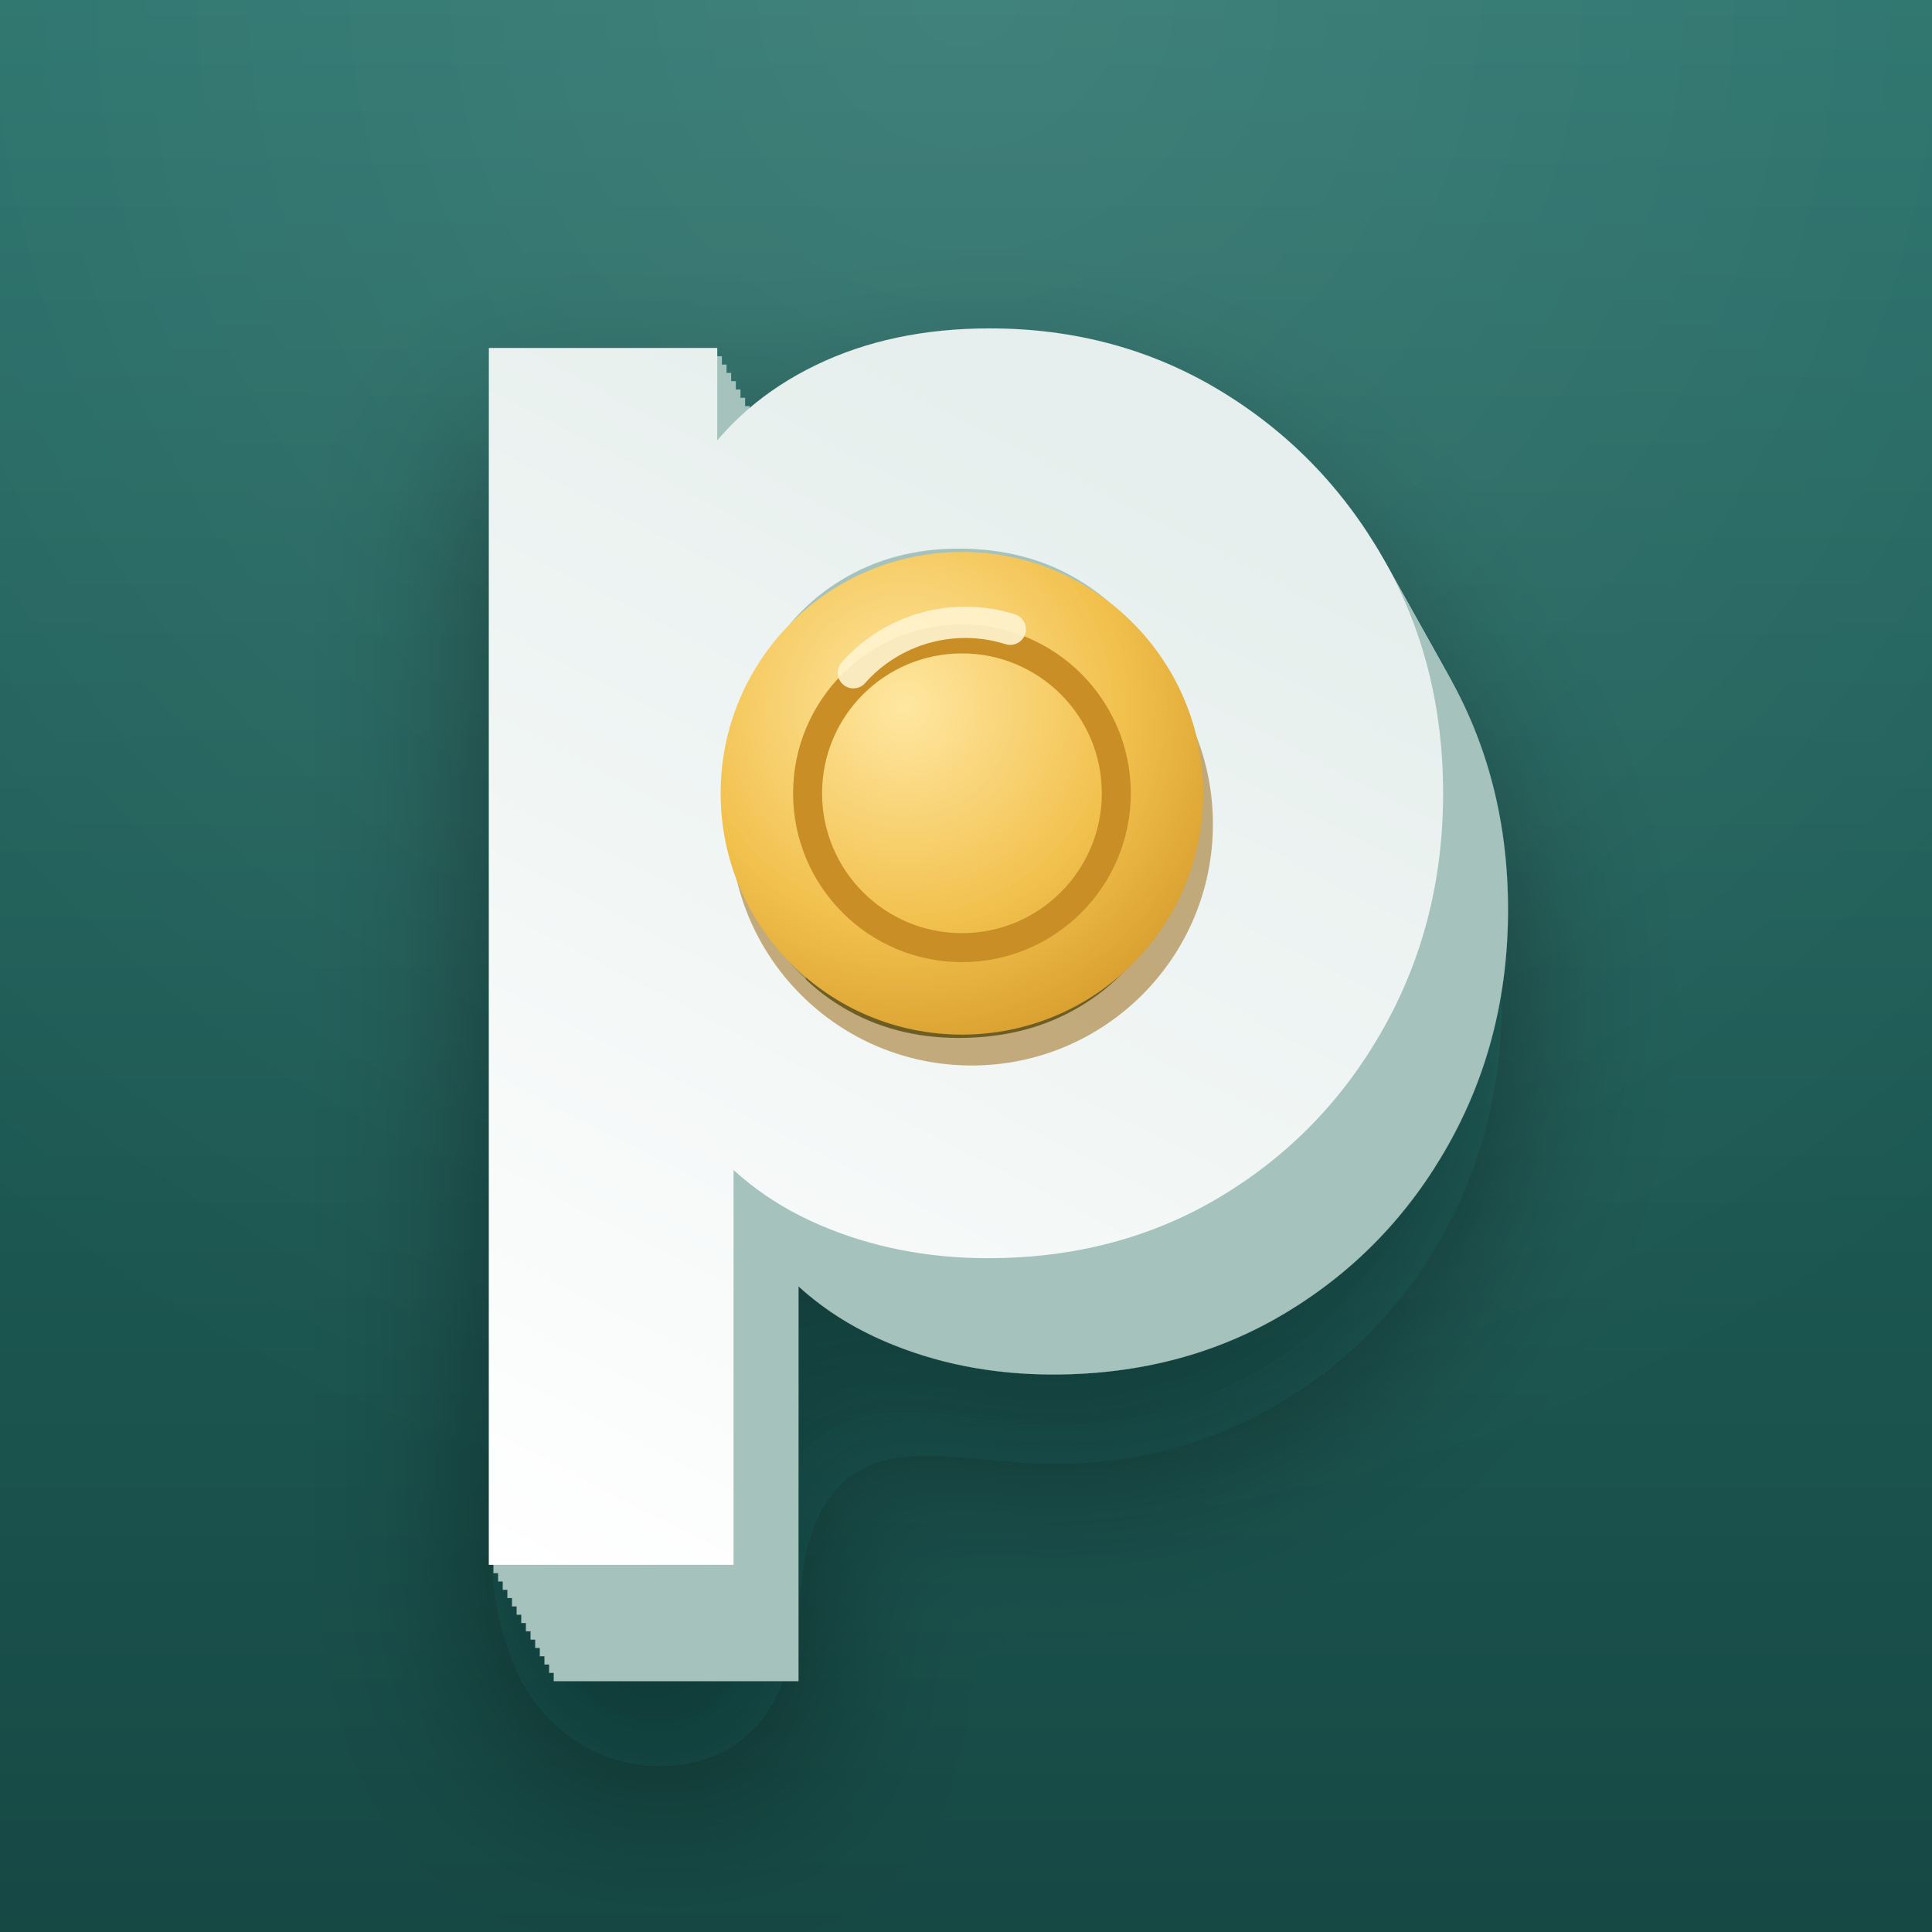
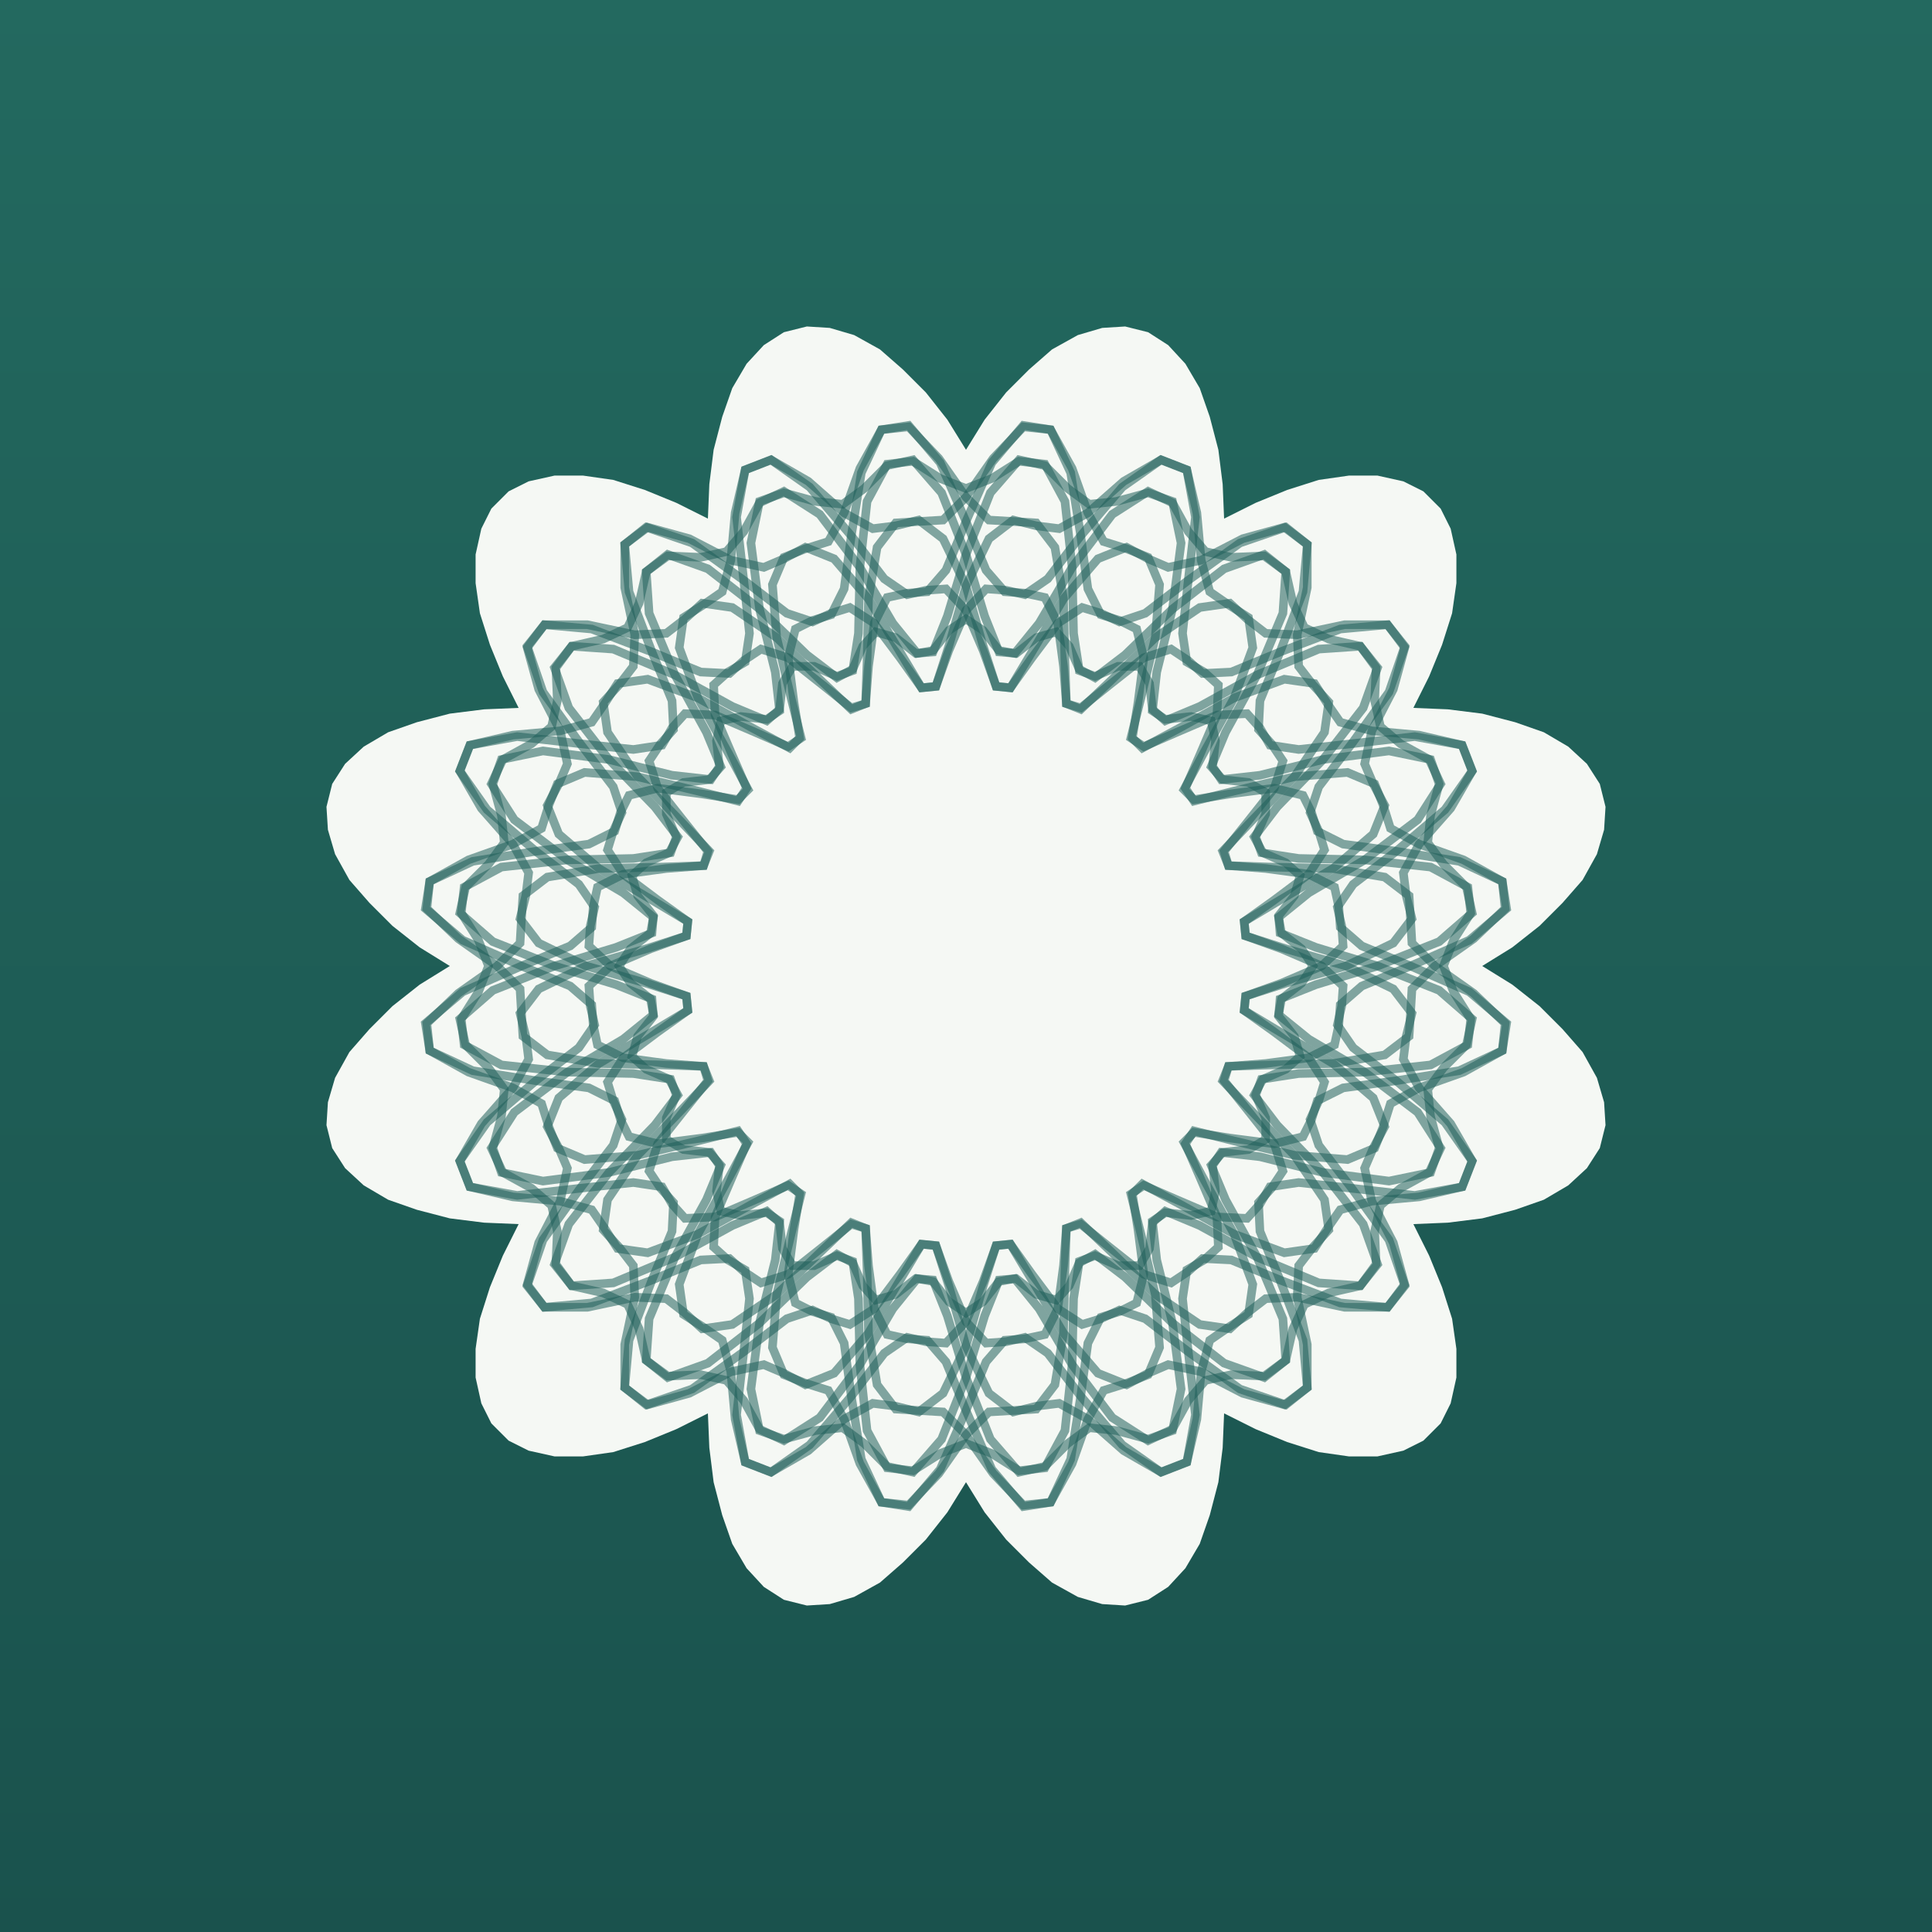
- <svg xmlns="http://www.w3.org/2000/svg" viewBox="0 0 100 100">
+ <svg xmlns="http://www.w3.org/2000/svg" viewBox="0 0 512 512">
  <defs>
-     <linearGradient id="bg" x1="0" y1="0" x2="0" y2="1">
-       <stop offset="0" stop-color="#27716a" />
-       <stop offset="1" stop-color="#164844" />
+     <linearGradient id="g" x1="0" y1="0" x2="0" y2="1">
+       <stop offset="0" stop-color="#23695f" />
+       <stop offset="1" stop-color="#1a524d" />
    </linearGradient>
-     <linearGradient id="pf" x1="0" y1="0" x2="0.4" y2="1">
-       <stop offset="0" stop-color="#ffffff" />
-       <stop offset="1" stop-color="#e6efed" />
-     </linearGradient>
-     <radialGradient id="cf" cx="0.38" cy="0.32" r="0.75">
-       <stop offset="0" stop-color="#ffe7a1" />
-       <stop offset="0.6" stop-color="#f2c14e" />
-       <stop offset="1" stop-color="#d79d2c" />
-     </radialGradient>
-     <radialGradient id="hi" cx="0.5" cy="0" r="0.8">
-       <stop offset="0" stop-color="#fff" stop-opacity=".12" />
-       <stop offset="1" stop-color="#fff" stop-opacity="0" />
-     </radialGradient>
-     <filter id="sh" x="-30%" y="-30%" width="160%" height="160%">
-       <feDropShadow dx="0" dy="5" stdDeviation="4.5" flood-color="#04201d" flood-opacity=".42" />
-     </filter>
  </defs>
-   <rect width="100" height="100" fill="url(#bg)" />
-   <rect width="100" height="100" fill="url(#hi)" />
-   <g filter="url(#sh)">
-     <path transform="translate(24.02 70.13) scale(0.08443 -0.08443)" d="M55 -200V546H195V442L182 472Q209 513 255.5 535.5Q302 558 362 558Q440 558 503.0 520.0Q566 482 603.0 417.5Q640 353 640 273Q640 194 603.5 129.0Q567 64 504.0 26.0Q441 -12 361 -12Q305 -12 257.5 8.5Q210 29 181 69L205 100V-200ZM343 123Q385 123 417.0 142.0Q449 161 467.0 195.0Q485 229 485 273Q485 317 467.0 350.5Q449 384 417.0 403.5Q385 423 343 423Q303 423 271.5 404.0Q240 385 222.5 351.0Q205 317 205 273Q205 229 222.5 195.0Q240 161 271.5 142.0Q303 123 343 123Z" fill="#a6c2bd" />
-     <path transform="translate(23.78 69.70) scale(0.08443 -0.08443)" d="M55 -200V546H195V442L182 472Q209 513 255.5 535.5Q302 558 362 558Q440 558 503.0 520.0Q566 482 603.0 417.5Q640 353 640 273Q640 194 603.5 129.0Q567 64 504.0 26.0Q441 -12 361 -12Q305 -12 257.5 8.5Q210 29 181 69L205 100V-200ZM343 123Q385 123 417.0 142.0Q449 161 467.0 195.0Q485 229 485 273Q485 317 467.0 350.5Q449 384 417.0 403.5Q385 423 343 423Q303 423 271.5 404.0Q240 385 222.5 351.0Q205 317 205 273Q205 229 222.5 195.0Q240 161 271.5 142.0Q303 123 343 123Z" fill="#a6c2bd" />
-     <path transform="translate(23.54 69.27) scale(0.08443 -0.08443)" d="M55 -200V546H195V442L182 472Q209 513 255.5 535.5Q302 558 362 558Q440 558 503.0 520.0Q566 482 603.0 417.5Q640 353 640 273Q640 194 603.5 129.0Q567 64 504.0 26.0Q441 -12 361 -12Q305 -12 257.5 8.5Q210 29 181 69L205 100V-200ZM343 123Q385 123 417.0 142.0Q449 161 467.0 195.0Q485 229 485 273Q485 317 467.0 350.5Q449 384 417.0 403.5Q385 423 343 423Q303 423 271.5 404.0Q240 385 222.5 351.0Q205 317 205 273Q205 229 222.5 195.0Q240 161 271.5 142.0Q303 123 343 123Z" fill="#a6c2bd" />
-     <path transform="translate(23.30 68.84) scale(0.08443 -0.08443)" d="M55 -200V546H195V442L182 472Q209 513 255.5 535.5Q302 558 362 558Q440 558 503.0 520.0Q566 482 603.0 417.5Q640 353 640 273Q640 194 603.5 129.0Q567 64 504.0 26.0Q441 -12 361 -12Q305 -12 257.5 8.5Q210 29 181 69L205 100V-200ZM343 123Q385 123 417.0 142.0Q449 161 467.0 195.0Q485 229 485 273Q485 317 467.0 350.5Q449 384 417.0 403.5Q385 423 343 423Q303 423 271.5 404.0Q240 385 222.5 351.0Q205 317 205 273Q205 229 222.5 195.0Q240 161 271.5 142.0Q303 123 343 123Z" fill="#a6c2bd" />
-     <path transform="translate(23.06 68.41) scale(0.08443 -0.08443)" d="M55 -200V546H195V442L182 472Q209 513 255.5 535.5Q302 558 362 558Q440 558 503.0 520.0Q566 482 603.0 417.5Q640 353 640 273Q640 194 603.5 129.0Q567 64 504.0 26.0Q441 -12 361 -12Q305 -12 257.5 8.5Q210 29 181 69L205 100V-200ZM343 123Q385 123 417.0 142.0Q449 161 467.0 195.0Q485 229 485 273Q485 317 467.0 350.5Q449 384 417.0 403.5Q385 423 343 423Q303 423 271.5 404.0Q240 385 222.5 351.0Q205 317 205 273Q205 229 222.5 195.0Q240 161 271.5 142.0Q303 123 343 123Z" fill="#a6c2bd" />
-     <path transform="translate(22.82 67.98) scale(0.08443 -0.08443)" d="M55 -200V546H195V442L182 472Q209 513 255.5 535.5Q302 558 362 558Q440 558 503.0 520.0Q566 482 603.0 417.5Q640 353 640 273Q640 194 603.5 129.0Q567 64 504.0 26.0Q441 -12 361 -12Q305 -12 257.5 8.5Q210 29 181 69L205 100V-200ZM343 123Q385 123 417.0 142.0Q449 161 467.0 195.0Q485 229 485 273Q485 317 467.0 350.5Q449 384 417.0 403.5Q385 423 343 423Q303 423 271.5 404.0Q240 385 222.5 351.0Q205 317 205 273Q205 229 222.5 195.0Q240 161 271.5 142.0Q303 123 343 123Z" fill="#a6c2bd" />
-     <path transform="translate(22.58 67.55) scale(0.08443 -0.08443)" d="M55 -200V546H195V442L182 472Q209 513 255.5 535.5Q302 558 362 558Q440 558 503.0 520.0Q566 482 603.0 417.5Q640 353 640 273Q640 194 603.5 129.0Q567 64 504.0 26.0Q441 -12 361 -12Q305 -12 257.5 8.5Q210 29 181 69L205 100V-200ZM343 123Q385 123 417.0 142.0Q449 161 467.0 195.0Q485 229 485 273Q485 317 467.0 350.5Q449 384 417.0 403.5Q385 423 343 423Q303 423 271.5 404.0Q240 385 222.5 351.0Q205 317 205 273Q205 229 222.5 195.0Q240 161 271.5 142.0Q303 123 343 123Z" fill="#a6c2bd" />
-     <path transform="translate(22.34 67.12) scale(0.08443 -0.08443)" d="M55 -200V546H195V442L182 472Q209 513 255.5 535.5Q302 558 362 558Q440 558 503.0 520.0Q566 482 603.0 417.5Q640 353 640 273Q640 194 603.5 129.0Q567 64 504.0 26.0Q441 -12 361 -12Q305 -12 257.5 8.5Q210 29 181 69L205 100V-200ZM343 123Q385 123 417.0 142.0Q449 161 467.0 195.0Q485 229 485 273Q485 317 467.0 350.5Q449 384 417.0 403.5Q385 423 343 423Q303 423 271.5 404.0Q240 385 222.5 351.0Q205 317 205 273Q205 229 222.5 195.0Q240 161 271.5 142.0Q303 123 343 123Z" fill="#a6c2bd" />
-     <path transform="translate(22.10 66.69) scale(0.08443 -0.08443)" d="M55 -200V546H195V442L182 472Q209 513 255.5 535.5Q302 558 362 558Q440 558 503.0 520.0Q566 482 603.0 417.5Q640 353 640 273Q640 194 603.5 129.0Q567 64 504.0 26.0Q441 -12 361 -12Q305 -12 257.5 8.5Q210 29 181 69L205 100V-200ZM343 123Q385 123 417.0 142.0Q449 161 467.0 195.0Q485 229 485 273Q485 317 467.0 350.5Q449 384 417.0 403.5Q385 423 343 423Q303 423 271.5 404.0Q240 385 222.5 351.0Q205 317 205 273Q205 229 222.5 195.0Q240 161 271.5 142.0Q303 123 343 123Z" fill="#a6c2bd" />
-     <path transform="translate(21.86 66.26) scale(0.08443 -0.08443)" d="M55 -200V546H195V442L182 472Q209 513 255.5 535.5Q302 558 362 558Q440 558 503.0 520.0Q566 482 603.0 417.5Q640 353 640 273Q640 194 603.5 129.0Q567 64 504.0 26.0Q441 -12 361 -12Q305 -12 257.5 8.5Q210 29 181 69L205 100V-200ZM343 123Q385 123 417.0 142.0Q449 161 467.0 195.0Q485 229 485 273Q485 317 467.0 350.5Q449 384 417.0 403.5Q385 423 343 423Q303 423 271.5 404.0Q240 385 222.5 351.0Q205 317 205 273Q205 229 222.5 195.0Q240 161 271.5 142.0Q303 123 343 123Z" fill="#a6c2bd" />
-     <path transform="translate(21.62 65.83) scale(0.08443 -0.08443)" d="M55 -200V546H195V442L182 472Q209 513 255.5 535.5Q302 558 362 558Q440 558 503.0 520.0Q566 482 603.0 417.5Q640 353 640 273Q640 194 603.5 129.0Q567 64 504.0 26.0Q441 -12 361 -12Q305 -12 257.5 8.5Q210 29 181 69L205 100V-200ZM343 123Q385 123 417.0 142.0Q449 161 467.0 195.0Q485 229 485 273Q485 317 467.0 350.5Q449 384 417.0 403.5Q385 423 343 423Q303 423 271.5 404.0Q240 385 222.5 351.0Q205 317 205 273Q205 229 222.5 195.0Q240 161 271.5 142.0Q303 123 343 123Z" fill="#a6c2bd" />
-     <path transform="translate(21.38 65.40) scale(0.08443 -0.08443)" d="M55 -200V546H195V442L182 472Q209 513 255.5 535.5Q302 558 362 558Q440 558 503.0 520.0Q566 482 603.0 417.5Q640 353 640 273Q640 194 603.5 129.0Q567 64 504.0 26.0Q441 -12 361 -12Q305 -12 257.5 8.5Q210 29 181 69L205 100V-200ZM343 123Q385 123 417.0 142.0Q449 161 467.0 195.0Q485 229 485 273Q485 317 467.0 350.5Q449 384 417.0 403.5Q385 423 343 423Q303 423 271.5 404.0Q240 385 222.5 351.0Q205 317 205 273Q205 229 222.5 195.0Q240 161 271.5 142.0Q303 123 343 123Z" fill="#a6c2bd" />
-     <path transform="translate(21.14 64.97) scale(0.08443 -0.08443)" d="M55 -200V546H195V442L182 472Q209 513 255.5 535.5Q302 558 362 558Q440 558 503.0 520.0Q566 482 603.0 417.5Q640 353 640 273Q640 194 603.5 129.0Q567 64 504.0 26.0Q441 -12 361 -12Q305 -12 257.5 8.5Q210 29 181 69L205 100V-200ZM343 123Q385 123 417.0 142.0Q449 161 467.0 195.0Q485 229 485 273Q485 317 467.0 350.5Q449 384 417.0 403.5Q385 423 343 423Q303 423 271.5 404.0Q240 385 222.5 351.0Q205 317 205 273Q205 229 222.5 195.0Q240 161 271.5 142.0Q303 123 343 123Z" fill="#a6c2bd" />
-     <path transform="translate(20.90 64.54) scale(0.08443 -0.08443)" d="M55 -200V546H195V442L182 472Q209 513 255.5 535.5Q302 558 362 558Q440 558 503.0 520.0Q566 482 603.0 417.5Q640 353 640 273Q640 194 603.5 129.0Q567 64 504.0 26.0Q441 -12 361 -12Q305 -12 257.5 8.5Q210 29 181 69L205 100V-200ZM343 123Q385 123 417.0 142.0Q449 161 467.0 195.0Q485 229 485 273Q485 317 467.0 350.5Q449 384 417.0 403.5Q385 423 343 423Q303 423 271.5 404.0Q240 385 222.5 351.0Q205 317 205 273Q205 229 222.5 195.0Q240 161 271.5 142.0Q303 123 343 123Z" fill="#a6c2bd" />
-     <path transform="translate(20.66 64.11) scale(0.08443 -0.08443)" d="M55 -200V546H195V442L182 472Q209 513 255.5 535.5Q302 558 362 558Q440 558 503.0 520.0Q566 482 603.0 417.5Q640 353 640 273Q640 194 603.5 129.0Q567 64 504.0 26.0Q441 -12 361 -12Q305 -12 257.5 8.5Q210 29 181 69L205 100V-200ZM343 123Q385 123 417.0 142.0Q449 161 467.0 195.0Q485 229 485 273Q485 317 467.0 350.5Q449 384 417.0 403.5Q385 423 343 423Q303 423 271.5 404.0Q240 385 222.5 351.0Q205 317 205 273Q205 229 222.5 195.0Q240 161 271.5 142.0Q303 123 343 123Z" fill="url(#pf)" />
-     <circle cx="50.29" cy="42.66" r="12.49" fill="#9a6c17" opacity=".55" />
-     <circle cx="49.79" cy="41.06" r="12.49" fill="url(#cf)" />
-     <circle cx="49.79" cy="41.06" r="7.99" fill="none" stroke="#c98f25" stroke-width="1.50" />
-     <path d="M44.17 34.82 A7.74 7.74 0 0 1 52.29 32.57" fill="none" stroke="#fff4cf" stroke-width="1.62" stroke-linecap="round" opacity=".9" />
+   <rect width="512" height="512" fill="url(#g)" />
+   <g transform="translate(66 66) scale(3.8)">
+     <path d="M86.0 50.0 L88.1 51.3 L90.0 52.8 L91.6 54.4 L93.0 56.0 L94.0 57.8 L94.5 59.5 L94.6 61.1 L94.2 62.7 L93.3 64.1 L92.0 65.3 L90.3 66.3 L88.3 67.0 L86.0 67.6 L83.6 67.9 L81.2 68.0 L82.3 70.2 L83.2 72.4 L83.9 74.6 L84.2 76.7 L84.2 78.7 L83.8 80.5 L83.1 81.9 L81.9 83.1 L80.5 83.8 L78.7 84.2 L76.7 84.2 L74.6 83.9 L72.4 83.2 L70.2 82.3 L68.0 81.2 L67.9 83.6 L67.6 86.0 L67.0 88.3 L66.3 90.3 L65.3 92.0 L64.1 93.3 L62.7 94.2 L61.1 94.6 L59.5 94.5 L57.8 94.0 L56.0 93.0 L54.4 91.6 L52.8 90.0 L51.3 88.1 L50.0 86.0 L48.7 88.1 L47.2 90.0 L45.6 91.6 L44.0 93.0 L42.2 94.0 L40.5 94.5 L38.9 94.6 L37.3 94.2 L35.9 93.3 L34.7 92.0 L33.7 90.3 L33.0 88.3 L32.4 86.0 L32.1 83.6 L32.0 81.2 L29.8 82.3 L27.6 83.2 L25.4 83.9 L23.3 84.2 L21.3 84.2 L19.5 83.8 L18.1 83.1 L16.9 81.9 L16.2 80.5 L15.8 78.7 L15.8 76.7 L16.1 74.6 L16.8 72.4 L17.7 70.2 L18.8 68.0 L16.4 67.9 L14.0 67.6 L11.7 67.0 L9.7 66.3 L8.0 65.3 L6.7 64.1 L5.8 62.7 L5.4 61.1 L5.5 59.5 L6.0 57.8 L7.0 56.0 L8.4 54.4 L10.0 52.8 L11.9 51.3 L14.0 50.0 L11.9 48.7 L10.0 47.2 L8.4 45.6 L7.0 44.0 L6.0 42.2 L5.5 40.5 L5.4 38.9 L5.8 37.3 L6.7 35.9 L8.0 34.7 L9.7 33.7 L11.7 33.0 L14.0 32.4 L16.4 32.1 L18.8 32.0 L17.7 29.8 L16.8 27.6 L16.1 25.4 L15.8 23.3 L15.8 21.3 L16.2 19.5 L16.9 18.1 L18.1 16.9 L19.5 16.2 L21.3 15.8 L23.3 15.8 L25.4 16.1 L27.6 16.8 L29.8 17.7 L32.0 18.8 L32.1 16.4 L32.4 14.0 L33.0 11.7 L33.7 9.7 L34.7 8.0 L35.9 6.7 L37.3 5.8 L38.9 5.4 L40.5 5.5 L42.2 6.0 L44.0 7.0 L45.6 8.4 L47.2 10.0 L48.7 11.9 L50.0 14.0 L51.3 11.9 L52.8 10.0 L54.4 8.4 L56.0 7.0 L57.8 6.0 L59.5 5.5 L61.1 5.4 L62.7 5.8 L64.1 6.7 L65.3 8.0 L66.3 9.7 L67.0 11.7 L67.6 14.0 L67.9 16.4 L68.0 18.8 L70.2 17.7 L72.4 16.8 L74.6 16.1 L76.7 15.8 L78.7 15.8 L80.5 16.2 L81.9 16.9 L83.1 18.1 L83.8 19.5 L84.2 21.3 L84.2 23.3 L83.9 25.4 L83.2 27.6 L82.3 29.8 L81.2 32.0 L83.6 32.1 L86.0 32.4 L88.3 33.0 L90.3 33.7 L92.0 34.7 L93.3 35.9 L94.2 37.3 L94.6 38.9 L94.5 40.5 L94.0 42.2 L93.0 44.0 L91.6 45.6 L90.0 47.2 L88.1 48.7 L86.0 50.0Z" fill="#f5f8f4" />
+     <g fill="none" stroke="#1f5f5a" stroke-opacity="0.55" stroke-width="0.6">
+       <path d="M78.7 50.0 L83.0 51.7 L85.3 53.7 L84.9 55.5 L83.3 57.1 L82.2 58.6 L82.4 60.5 L83.0 62.7 L82.4 64.4 L79.5 65.0 L74.9 64.4 L70.5 63.3 L67.8 63.0 L67.2 63.9 L67.4 65.7 L67.1 67.1 L65.7 67.4 L63.9 67.2 L63.0 67.8 L63.3 70.5 L64.4 74.9 L65.0 79.5 L64.4 82.4 L62.7 83.0 L60.5 82.4 L58.6 82.2 L57.1 83.3 L55.5 84.9 L53.7 85.3 L51.7 83.0 L50.0 78.7 L48.7 74.4 L47.7 71.9 L46.5 71.8 L45.1 72.9 L43.7 73.3 L42.8 72.3 L42.1 70.7 L41.0 70.1 L38.9 71.7 L35.6 74.9 L32.0 77.7 L29.2 78.7 L27.7 77.5 L27.2 75.3 L26.4 73.6 L24.7 72.8 L22.5 72.3 L21.3 70.8 L22.3 68.0 L25.1 64.4 L28.3 61.1 L29.9 59.0 L29.3 57.9 L27.7 57.2 L26.7 56.3 L27.1 54.9 L28.2 53.5 L28.1 52.3 L25.6 51.3 L21.3 50.0 L17.0 48.3 L14.7 46.3 L15.1 44.5 L16.7 42.9 L17.8 41.4 L17.6 39.5 L17.0 37.3 L17.6 35.6 L20.5 35.0 L25.1 35.6 L29.5 36.7 L32.2 37.0 L32.8 36.1 L32.6 34.3 L32.9 32.9 L34.3 32.6 L36.1 32.8 L37.0 32.2 L36.7 29.5 L35.6 25.1 L35.0 20.5 L35.6 17.6 L37.3 17.0 L39.5 17.6 L41.4 17.8 L42.9 16.7 L44.5 15.1 L46.3 14.7 L48.3 17.0 L50.0 21.3 L51.3 25.6 L52.3 28.1 L53.5 28.2 L54.9 27.1 L56.3 26.7 L57.2 27.7 L57.9 29.3 L59.0 29.9 L61.1 28.3 L64.4 25.1 L68.0 22.3 L70.8 21.3 L72.3 22.5 L72.8 24.7 L73.6 26.4 L75.3 27.2 L77.5 27.7 L78.7 29.2 L77.7 32.0 L74.9 35.6 L71.7 38.9 L70.1 41.0 L70.7 42.1 L72.3 42.8 L73.3 43.7 L72.9 45.1 L71.8 46.5 L71.9 47.7 L74.4 48.7 L78.7 50.0Z" />
+       <path d="M81.0 50.0 L85.1 51.8 L87.7 54.0 L87.4 55.9 L84.7 57.4 L81.6 58.5 L79.6 59.6 L79.1 61.2 L78.5 62.7 L76.6 63.5 L72.9 63.2 L68.7 62.2 L65.9 61.5 L65.3 62.4 L66.3 64.7 L67.5 67.5 L67.6 69.6 L66.6 70.5 L65.4 71.2 L65.1 73.2 L65.5 76.9 L66.0 81.3 L65.4 84.6 L63.6 85.3 L61.0 83.8 L58.5 81.6 L56.5 80.5 L54.9 80.7 L53.3 81.1 L51.6 79.8 L50.0 76.5 L48.8 72.3 L47.9 69.5 L46.9 69.4 L45.4 71.5 L43.6 73.9 L41.9 75.0 L40.6 74.6 L39.3 74.0 L37.5 74.6 L34.5 76.9 L30.9 79.5 L27.7 80.6 L26.2 79.4 L26.2 76.4 L26.9 73.1 L26.8 70.9 L25.8 69.6 L24.7 68.4 L25.0 66.3 L27.1 63.2 L30.1 60.1 L32.1 58.0 L31.7 57.0 L29.1 56.8 L26.1 56.4 L24.3 55.5 L24.0 54.1 L23.9 52.7 L22.4 51.4 L19.0 50.0 L14.9 48.2 L12.3 46.0 L12.6 44.1 L15.3 42.6 L18.4 41.5 L20.4 40.4 L20.9 38.8 L21.5 37.3 L23.4 36.5 L27.1 36.8 L31.3 37.8 L34.1 38.5 L34.7 37.6 L33.7 35.3 L32.5 32.5 L32.4 30.4 L33.4 29.5 L34.6 28.8 L34.9 26.8 L34.5 23.1 L34.0 18.7 L34.6 15.4 L36.4 14.7 L39.0 16.2 L41.5 18.4 L43.5 19.5 L45.1 19.3 L46.7 18.9 L48.4 20.2 L50.0 23.5 L51.2 27.7 L52.1 30.5 L53.1 30.6 L54.6 28.5 L56.4 26.1 L58.1 25.0 L59.4 25.4 L60.7 26.0 L62.5 25.4 L65.5 23.1 L69.1 20.5 L72.3 19.4 L73.8 20.6 L73.8 23.6 L73.1 26.9 L73.2 29.1 L74.2 30.4 L75.3 31.6 L75.0 33.7 L72.9 36.8 L69.9 39.9 L67.9 42.0 L68.3 43.0 L70.9 43.2 L73.9 43.6 L75.7 44.5 L76.0 45.9 L76.1 47.3 L77.6 48.6 L81.0 50.0Z" />
+       <path d="M82.7 50.0 L85.4 51.9 L87.6 54.0 L87.4 55.9 L84.4 57.3 L80.0 58.0 L76.3 58.5 L74.5 59.4 L74.1 60.7 L73.5 61.9 L71.5 62.4 L68.4 62.0 L65.9 61.6 L65.2 62.3 L66.6 64.9 L68.7 68.7 L70.0 72.2 L69.7 74.3 L68.3 75.2 L67.0 76.1 L66.4 78.3 L66.1 81.6 L65.4 84.6 L63.6 85.3 L60.9 83.4 L58.0 80.0 L55.7 77.0 L54.1 75.9 L52.8 76.2 L51.4 76.3 L50.0 74.8 L48.8 72.0 L47.9 69.5 L46.9 69.4 L45.4 71.9 L43.2 75.6 L40.8 78.4 L38.8 79.2 L37.3 78.4 L35.9 77.8 L33.6 78.3 L30.7 79.8 L27.8 80.6 L26.2 79.4 L26.5 76.1 L28.1 71.9 L29.5 68.5 L29.6 66.5 L28.7 65.5 L27.9 64.3 L28.5 62.4 L30.4 60.0 L32.0 58.0 L31.7 57.0 L28.8 56.9 L24.4 56.8 L20.8 56.2 L19.1 54.9 L19.0 53.3 L18.9 51.6 L17.3 50.0 L14.6 48.1 L12.4 46.0 L12.6 44.1 L15.6 42.7 L20.0 42.0 L23.7 41.5 L25.5 40.6 L25.9 39.3 L26.5 38.1 L28.5 37.6 L31.6 38.0 L34.1 38.4 L34.8 37.7 L33.4 35.1 L31.3 31.3 L30.0 27.8 L30.3 25.7 L31.7 24.8 L33.0 23.9 L33.6 21.7 L33.9 18.4 L34.6 15.4 L36.4 14.7 L39.1 16.6 L42.0 20.0 L44.3 23.0 L45.9 24.1 L47.2 23.8 L48.6 23.7 L50.0 25.2 L51.2 28.0 L52.1 30.5 L53.1 30.6 L54.6 28.1 L56.8 24.4 L59.2 21.6 L61.2 20.8 L62.7 21.6 L64.1 22.2 L66.4 21.7 L69.3 20.2 L72.2 19.4 L73.8 20.6 L73.5 23.9 L71.9 28.1 L70.5 31.5 L70.4 33.5 L71.3 34.5 L72.1 35.7 L71.5 37.6 L69.6 40.0 L68.0 42.0 L68.3 43.0 L71.2 43.1 L75.6 43.2 L79.2 43.8 L80.9 45.1 L81.0 46.7 L81.1 48.4 L82.7 50.0Z" />
+       <path d="M83.3 50.0 L84.0 51.8 L85.2 53.7 L85.0 55.5 L82.4 56.9 L77.8 57.4 L73.2 57.5 L70.6 57.9 L70.2 59.0 L70.9 60.6 L70.9 62.1 L69.7 62.8 L67.9 63.0 L67.1 63.9 L68.1 66.3 L70.3 70.3 L72.1 74.6 L72.3 77.5 L70.8 78.6 L68.5 78.5 L66.7 78.9 L65.5 80.3 L64.4 82.3 L62.7 83.1 L60.2 81.5 L57.4 77.8 L55.1 73.9 L53.4 71.8 L52.3 72.0 L51.2 73.4 L50.0 74.2 L48.8 73.4 L47.7 72.0 L46.6 71.8 L44.9 73.9 L42.6 77.8 L39.8 81.5 L37.3 83.1 L35.6 82.3 L34.5 80.3 L33.3 78.9 L31.5 78.5 L29.2 78.6 L27.7 77.5 L27.9 74.6 L29.7 70.3 L31.9 66.3 L32.9 63.9 L32.1 63.0 L30.3 62.8 L29.1 62.1 L29.1 60.6 L29.8 59.0 L29.4 57.9 L26.8 57.5 L22.2 57.4 L17.6 56.9 L15.0 55.5 L14.8 53.7 L16.0 51.8 L16.7 50.0 L16.0 48.2 L14.8 46.3 L15.0 44.5 L17.6 43.1 L22.2 42.6 L26.8 42.5 L29.4 42.1 L29.8 41.0 L29.1 39.4 L29.1 37.9 L30.3 37.2 L32.1 37.0 L32.9 36.1 L31.9 33.7 L29.7 29.7 L27.9 25.4 L27.7 22.5 L29.2 21.4 L31.5 21.5 L33.3 21.1 L34.5 19.7 L35.6 17.7 L37.3 16.9 L39.8 18.5 L42.6 22.2 L44.9 26.1 L46.6 28.2 L47.7 28.0 L48.8 26.6 L50.0 25.8 L51.2 26.6 L52.3 28.0 L53.4 28.2 L55.1 26.1 L57.4 22.2 L60.2 18.5 L62.7 16.9 L64.4 17.7 L65.5 19.7 L66.7 21.1 L68.5 21.5 L70.8 21.4 L72.3 22.5 L72.1 25.4 L70.3 29.7 L68.1 33.7 L67.1 36.1 L67.9 37.0 L69.7 37.2 L70.9 37.9 L70.9 39.4 L70.2 41.0 L70.6 42.1 L73.2 42.5 L77.8 42.6 L82.4 43.1 L85.0 44.5 L85.2 46.3 L84.0 48.2 L83.3 50.0Z" />
+       <path d="M82.7 50.0 L81.1 51.6 L81.0 53.3 L80.9 54.9 L79.2 56.2 L75.6 56.8 L71.2 56.9 L68.3 57.0 L68.0 58.0 L69.6 60.0 L71.5 62.4 L72.1 64.3 L71.3 65.5 L70.4 66.5 L70.5 68.5 L71.9 71.9 L73.5 76.1 L73.8 79.4 L72.2 80.6 L69.3 79.8 L66.4 78.3 L64.1 77.8 L62.7 78.4 L61.2 79.2 L59.2 78.4 L56.8 75.6 L54.6 71.9 L53.1 69.4 L52.1 69.5 L51.2 72.0 L50.0 74.8 L48.6 76.3 L47.2 76.2 L45.9 75.9 L44.3 77.0 L42.0 80.0 L39.1 83.4 L36.4 85.3 L34.6 84.6 L33.9 81.6 L33.6 78.3 L33.0 76.1 L31.7 75.2 L30.3 74.3 L30.0 72.2 L31.3 68.7 L33.4 64.9 L34.8 62.3 L34.1 61.6 L31.6 62.0 L28.5 62.4 L26.5 61.9 L25.9 60.7 L25.5 59.4 L23.7 58.5 L20.0 58.0 L15.6 57.3 L12.6 55.9 L12.4 54.0 L14.6 51.9 L17.3 50.0 L18.9 48.4 L19.0 46.7 L19.1 45.1 L20.8 43.8 L24.4 43.2 L28.8 43.1 L31.7 43.0 L32.0 42.0 L30.4 40.0 L28.5 37.6 L27.9 35.7 L28.7 34.5 L29.6 33.5 L29.5 31.5 L28.1 28.1 L26.5 23.9 L26.2 20.6 L27.8 19.4 L30.7 20.2 L33.6 21.7 L35.9 22.2 L37.3 21.6 L38.8 20.8 L40.8 21.6 L43.2 24.4 L45.4 28.1 L46.9 30.6 L47.9 30.5 L48.8 28.0 L50.0 25.2 L51.4 23.7 L52.8 23.8 L54.1 24.1 L55.7 23.0 L58.0 20.0 L60.9 16.6 L63.6 14.7 L65.4 15.4 L66.1 18.4 L66.4 21.7 L67.0 23.9 L68.3 24.8 L69.7 25.7 L70.0 27.8 L68.7 31.3 L66.6 35.1 L65.2 37.7 L65.9 38.4 L68.4 38.0 L71.5 37.6 L73.5 38.1 L74.1 39.3 L74.5 40.6 L76.3 41.5 L80.0 42.0 L84.4 42.7 L87.4 44.1 L87.6 46.0 L85.4 48.1 L82.7 50.0Z" />
+       <path d="M81.0 50.0 L77.6 51.4 L76.1 52.7 L76.0 54.1 L75.7 55.5 L73.9 56.4 L70.9 56.8 L68.3 57.0 L67.9 58.0 L69.9 60.1 L72.9 63.2 L75.0 66.3 L75.3 68.4 L74.2 69.6 L73.2 70.9 L73.1 73.1 L73.8 76.4 L73.8 79.4 L72.3 80.6 L69.1 79.5 L65.5 76.9 L62.5 74.6 L60.7 74.0 L59.4 74.6 L58.1 75.0 L56.4 73.9 L54.6 71.5 L53.1 69.4 L52.1 69.5 L51.2 72.3 L50.0 76.5 L48.4 79.8 L46.7 81.1 L45.1 80.7 L43.5 80.5 L41.5 81.6 L39.0 83.8 L36.4 85.3 L34.6 84.6 L34.0 81.3 L34.5 76.9 L34.9 73.2 L34.6 71.2 L33.4 70.5 L32.4 69.6 L32.5 67.5 L33.7 64.7 L34.7 62.4 L34.1 61.5 L31.3 62.2 L27.1 63.2 L23.4 63.5 L21.5 62.7 L20.9 61.2 L20.4 59.6 L18.4 58.5 L15.3 57.4 L12.6 55.9 L12.3 54.0 L14.9 51.8 L19.0 50.0 L22.4 48.6 L23.9 47.3 L24.0 45.9 L24.3 44.5 L26.1 43.6 L29.1 43.2 L31.7 43.0 L32.1 42.0 L30.1 39.9 L27.1 36.8 L25.0 33.7 L24.7 31.6 L25.8 30.4 L26.8 29.1 L26.9 26.9 L26.2 23.6 L26.2 20.6 L27.7 19.4 L30.9 20.5 L34.5 23.1 L37.5 25.4 L39.3 26.0 L40.6 25.4 L41.9 25.0 L43.6 26.1 L45.4 28.5 L46.9 30.6 L47.9 30.5 L48.8 27.7 L50.0 23.5 L51.6 20.2 L53.3 18.9 L54.9 19.3 L56.5 19.5 L58.5 18.4 L61.0 16.2 L63.6 14.7 L65.4 15.4 L66.0 18.7 L65.5 23.1 L65.1 26.8 L65.4 28.8 L66.6 29.5 L67.6 30.4 L67.5 32.5 L66.3 35.3 L65.3 37.6 L65.9 38.5 L68.7 37.8 L72.9 36.8 L76.6 36.5 L78.5 37.3 L79.1 38.8 L79.6 40.4 L81.6 41.5 L84.7 42.6 L87.4 44.1 L87.7 46.0 L85.1 48.2 L81.0 50.0Z" />
+       <path d="M78.7 50.0 L74.4 51.3 L71.9 52.3 L71.8 53.5 L72.9 54.9 L73.3 56.3 L72.3 57.2 L70.7 57.9 L70.1 59.0 L71.7 61.1 L74.9 64.4 L77.7 68.0 L78.7 70.8 L77.5 72.3 L75.3 72.8 L73.6 73.6 L72.8 75.3 L72.3 77.5 L70.8 78.7 L68.0 77.7 L64.4 74.9 L61.1 71.7 L59.0 70.1 L57.9 70.7 L57.2 72.3 L56.3 73.3 L54.9 72.9 L53.5 71.8 L52.3 71.9 L51.3 74.4 L50.0 78.7 L48.3 83.0 L46.3 85.3 L44.5 84.9 L42.9 83.3 L41.4 82.2 L39.5 82.4 L37.3 83.0 L35.6 82.4 L35.0 79.5 L35.6 74.9 L36.7 70.5 L37.0 67.8 L36.1 67.2 L34.3 67.4 L32.9 67.1 L32.6 65.7 L32.8 63.9 L32.2 63.0 L29.5 63.3 L25.1 64.4 L20.5 65.0 L17.6 64.4 L17.0 62.7 L17.6 60.5 L17.8 58.6 L16.7 57.1 L15.1 55.5 L14.7 53.7 L17.0 51.7 L21.3 50.0 L25.6 48.7 L28.1 47.7 L28.2 46.5 L27.1 45.1 L26.7 43.7 L27.7 42.8 L29.3 42.1 L29.9 41.0 L28.3 38.9 L25.1 35.6 L22.3 32.0 L21.3 29.2 L22.5 27.7 L24.7 27.2 L26.4 26.4 L27.2 24.7 L27.7 22.5 L29.2 21.3 L32.0 22.3 L35.6 25.1 L38.9 28.3 L41.0 29.9 L42.1 29.3 L42.8 27.7 L43.7 26.7 L45.1 27.1 L46.5 28.2 L47.7 28.1 L48.7 25.6 L50.0 21.3 L51.7 17.0 L53.7 14.7 L55.5 15.1 L57.1 16.7 L58.6 17.8 L60.5 17.6 L62.7 17.0 L64.4 17.6 L65.0 20.5 L64.4 25.1 L63.3 29.5 L63.0 32.2 L63.9 32.8 L65.7 32.6 L67.1 32.9 L67.4 34.3 L67.2 36.1 L67.8 37.0 L70.5 36.7 L74.9 35.6 L79.5 35.0 L82.4 35.6 L83.0 37.3 L82.4 39.5 L82.2 41.4 L83.3 42.9 L84.9 44.5 L85.3 46.3 L83.0 48.3 L78.7 50.0Z" />
+       <path d="M76.5 50.0 L72.3 51.2 L69.5 52.1 L69.4 53.1 L71.5 54.6 L73.9 56.4 L75.0 58.1 L74.6 59.4 L74.0 60.7 L74.6 62.5 L76.9 65.5 L79.5 69.1 L80.6 72.3 L79.4 73.8 L76.4 73.8 L73.1 73.1 L70.9 73.2 L69.6 74.2 L68.4 75.3 L66.3 75.0 L63.2 72.9 L60.1 69.9 L58.0 67.9 L57.0 68.3 L56.8 70.9 L56.4 73.9 L55.5 75.7 L54.1 76.0 L52.7 76.1 L51.4 77.6 L50.0 81.0 L48.2 85.1 L46.0 87.7 L44.1 87.4 L42.6 84.7 L41.5 81.6 L40.4 79.6 L38.8 79.1 L37.3 78.5 L36.5 76.6 L36.8 72.9 L37.8 68.7 L38.5 65.9 L37.6 65.3 L35.3 66.3 L32.5 67.5 L30.4 67.6 L29.5 66.6 L28.8 65.4 L26.8 65.1 L23.1 65.5 L18.7 66.0 L15.4 65.4 L14.7 63.6 L16.2 61.0 L18.4 58.5 L19.5 56.5 L19.3 54.9 L18.9 53.3 L20.2 51.6 L23.5 50.0 L27.7 48.8 L30.5 47.9 L30.6 46.9 L28.5 45.4 L26.1 43.6 L25.0 41.9 L25.4 40.6 L26.0 39.3 L25.4 37.5 L23.1 34.5 L20.5 30.9 L19.4 27.7 L20.6 26.2 L23.6 26.2 L26.9 26.9 L29.1 26.8 L30.4 25.8 L31.6 24.7 L33.7 25.0 L36.8 27.1 L39.9 30.1 L42.0 32.1 L43.0 31.7 L43.2 29.1 L43.6 26.1 L44.5 24.3 L45.9 24.0 L47.3 23.9 L48.6 22.4 L50.0 19.0 L51.8 14.9 L54.0 12.3 L55.9 12.6 L57.4 15.3 L58.5 18.4 L59.6 20.4 L61.2 20.9 L62.7 21.5 L63.5 23.4 L63.2 27.1 L62.2 31.3 L61.5 34.1 L62.4 34.7 L64.7 33.7 L67.5 32.5 L69.6 32.4 L70.5 33.4 L71.2 34.6 L73.2 34.9 L76.9 34.5 L81.3 34.0 L84.6 34.6 L85.3 36.4 L83.8 39.0 L81.6 41.5 L80.5 43.5 L80.7 45.1 L81.1 46.7 L79.8 48.4 L76.5 50.0Z" />
+       <path d="M74.8 50.0 L72.0 51.2 L69.5 52.1 L69.4 53.1 L71.9 54.6 L75.6 56.8 L78.4 59.2 L79.2 61.2 L78.4 62.7 L77.8 64.1 L78.3 66.4 L79.8 69.3 L80.6 72.2 L79.4 73.8 L76.1 73.5 L71.9 71.9 L68.5 70.5 L66.5 70.4 L65.5 71.3 L64.3 72.1 L62.4 71.5 L60.0 69.6 L58.0 68.0 L57.0 68.3 L56.9 71.2 L56.8 75.6 L56.2 79.2 L54.9 80.9 L53.3 81.0 L51.6 81.1 L50.0 82.7 L48.1 85.4 L46.0 87.6 L44.1 87.4 L42.7 84.4 L42.0 80.0 L41.5 76.3 L40.6 74.5 L39.3 74.1 L38.1 73.5 L37.6 71.5 L38.0 68.4 L38.4 65.9 L37.7 65.2 L35.1 66.6 L31.3 68.7 L27.8 70.0 L25.7 69.7 L24.8 68.3 L23.9 67.0 L21.7 66.4 L18.4 66.1 L15.4 65.4 L14.7 63.6 L16.6 60.9 L20.0 58.0 L23.0 55.7 L24.1 54.1 L23.8 52.8 L23.7 51.4 L25.2 50.0 L28.0 48.8 L30.5 47.9 L30.6 46.9 L28.1 45.4 L24.4 43.2 L21.6 40.8 L20.8 38.8 L21.6 37.3 L22.2 35.9 L21.7 33.6 L20.2 30.7 L19.4 27.8 L20.6 26.2 L23.9 26.5 L28.1 28.1 L31.5 29.5 L33.5 29.6 L34.5 28.7 L35.7 27.9 L37.6 28.5 L40.0 30.4 L42.0 32.0 L43.0 31.7 L43.1 28.8 L43.2 24.4 L43.8 20.8 L45.1 19.1 L46.7 19.0 L48.4 18.9 L50.0 17.3 L51.9 14.6 L54.0 12.4 L55.9 12.6 L57.3 15.6 L58.0 20.0 L58.5 23.7 L59.4 25.5 L60.7 25.9 L61.9 26.5 L62.4 28.5 L62.0 31.6 L61.6 34.1 L62.3 34.8 L64.9 33.4 L68.7 31.3 L72.2 30.0 L74.3 30.3 L75.2 31.7 L76.1 33.0 L78.3 33.6 L81.6 33.9 L84.6 34.6 L85.3 36.4 L83.4 39.1 L80.0 42.0 L77.0 44.3 L75.9 45.9 L76.2 47.2 L76.3 48.6 L74.8 50.0Z" />
+       <path d="M74.2 50.0 L73.4 51.2 L72.0 52.3 L71.8 53.4 L73.9 55.1 L77.8 57.4 L81.5 60.2 L83.1 62.7 L82.3 64.4 L80.3 65.5 L78.9 66.7 L78.5 68.5 L78.6 70.8 L77.5 72.3 L74.6 72.1 L70.3 70.3 L66.3 68.1 L63.9 67.1 L63.0 67.9 L62.8 69.7 L62.1 70.9 L60.6 70.9 L59.0 70.2 L57.9 70.6 L57.5 73.2 L57.4 77.8 L56.9 82.4 L55.5 85.0 L53.7 85.2 L51.8 84.0 L50.0 83.3 L48.2 84.0 L46.3 85.2 L44.5 85.0 L43.1 82.4 L42.6 77.8 L42.5 73.2 L42.1 70.6 L41.0 70.2 L39.4 70.9 L37.9 70.9 L37.2 69.7 L37.0 67.9 L36.1 67.1 L33.7 68.1 L29.7 70.3 L25.4 72.1 L22.5 72.3 L21.4 70.8 L21.5 68.5 L21.1 66.7 L19.7 65.5 L17.7 64.4 L16.9 62.7 L18.5 60.2 L22.2 57.4 L26.1 55.1 L28.2 53.4 L28.0 52.3 L26.6 51.2 L25.8 50.0 L26.6 48.8 L28.0 47.7 L28.2 46.6 L26.1 44.9 L22.2 42.6 L18.5 39.8 L16.9 37.3 L17.7 35.6 L19.7 34.5 L21.1 33.3 L21.5 31.5 L21.4 29.2 L22.5 27.7 L25.4 27.9 L29.7 29.7 L33.7 31.9 L36.1 32.9 L37.0 32.1 L37.2 30.3 L37.9 29.1 L39.4 29.1 L41.0 29.8 L42.1 29.4 L42.5 26.8 L42.6 22.2 L43.1 17.6 L44.5 15.0 L46.3 14.8 L48.2 16.0 L50.0 16.7 L51.8 16.0 L53.7 14.8 L55.5 15.0 L56.9 17.6 L57.4 22.2 L57.5 26.8 L57.9 29.4 L59.0 29.8 L60.6 29.1 L62.1 29.1 L62.8 30.3 L63.0 32.1 L63.9 32.9 L66.3 31.9 L70.3 29.7 L74.6 27.9 L77.5 27.7 L78.6 29.2 L78.5 31.5 L78.9 33.3 L80.3 34.5 L82.3 35.6 L83.1 37.3 L81.5 39.8 L77.8 42.6 L73.9 44.9 L71.8 46.6 L72.0 47.7 L73.4 48.8 L74.2 50.0Z" />
+       <path d="M74.8 50.0 L76.3 51.4 L76.2 52.8 L75.9 54.1 L77.0 55.7 L80.0 58.0 L83.4 60.9 L85.3 63.6 L84.6 65.4 L81.6 66.1 L78.3 66.4 L76.1 67.0 L75.2 68.3 L74.3 69.7 L72.2 70.0 L68.7 68.7 L64.9 66.6 L62.3 65.2 L61.6 65.9 L62.0 68.4 L62.4 71.5 L61.9 73.5 L60.7 74.1 L59.4 74.5 L58.5 76.3 L58.0 80.0 L57.3 84.4 L55.9 87.4 L54.0 87.6 L51.9 85.4 L50.0 82.7 L48.4 81.1 L46.7 81.0 L45.1 80.9 L43.8 79.2 L43.2 75.6 L43.1 71.2 L43.0 68.3 L42.0 68.0 L40.0 69.6 L37.6 71.5 L35.7 72.1 L34.5 71.3 L33.5 70.4 L31.5 70.5 L28.1 71.9 L23.9 73.5 L20.6 73.8 L19.4 72.2 L20.2 69.3 L21.7 66.4 L22.2 64.1 L21.6 62.7 L20.8 61.2 L21.6 59.2 L24.4 56.8 L28.1 54.6 L30.6 53.1 L30.5 52.1 L28.0 51.2 L25.2 50.0 L23.7 48.6 L23.8 47.2 L24.1 45.9 L23.0 44.3 L20.0 42.0 L16.6 39.1 L14.7 36.4 L15.4 34.6 L18.4 33.9 L21.7 33.6 L23.9 33.0 L24.8 31.7 L25.7 30.3 L27.8 30.0 L31.3 31.3 L35.1 33.4 L37.7 34.8 L38.4 34.1 L38.0 31.6 L37.6 28.5 L38.1 26.5 L39.3 25.9 L40.6 25.5 L41.5 23.7 L42.0 20.0 L42.7 15.6 L44.1 12.6 L46.0 12.4 L48.1 14.6 L50.0 17.3 L51.6 18.9 L53.3 19.0 L54.9 19.1 L56.2 20.8 L56.8 24.4 L56.9 28.8 L57.0 31.7 L58.0 32.0 L60.0 30.4 L62.4 28.5 L64.3 27.9 L65.5 28.7 L66.5 29.6 L68.5 29.5 L71.9 28.1 L76.1 26.5 L79.4 26.2 L80.6 27.8 L79.8 30.7 L78.3 33.6 L77.8 35.9 L78.4 37.3 L79.2 38.8 L78.4 40.8 L75.6 43.2 L71.9 45.4 L69.4 46.9 L69.5 47.9 L72.0 48.8 L74.8 50.0Z" />
+       <path d="M76.5 50.0 L79.8 51.6 L81.1 53.3 L80.7 54.9 L80.5 56.5 L81.6 58.5 L83.8 61.0 L85.3 63.6 L84.6 65.4 L81.3 66.0 L76.9 65.5 L73.2 65.1 L71.2 65.4 L70.5 66.6 L69.6 67.6 L67.5 67.5 L64.7 66.3 L62.4 65.3 L61.5 65.9 L62.2 68.7 L63.2 72.9 L63.5 76.6 L62.7 78.5 L61.2 79.1 L59.6 79.6 L58.5 81.6 L57.4 84.7 L55.9 87.4 L54.0 87.7 L51.8 85.1 L50.0 81.0 L48.6 77.6 L47.3 76.1 L45.9 76.0 L44.5 75.7 L43.6 73.9 L43.2 70.9 L43.0 68.3 L42.0 67.9 L39.9 69.9 L36.8 72.9 L33.7 75.0 L31.6 75.3 L30.4 74.2 L29.1 73.2 L26.9 73.1 L23.6 73.8 L20.6 73.8 L19.4 72.3 L20.5 69.1 L23.1 65.5 L25.4 62.5 L26.0 60.7 L25.4 59.4 L25.0 58.1 L26.1 56.4 L28.5 54.6 L30.6 53.1 L30.5 52.1 L27.7 51.2 L23.5 50.0 L20.2 48.4 L18.9 46.7 L19.3 45.1 L19.5 43.5 L18.4 41.5 L16.2 39.0 L14.7 36.4 L15.4 34.6 L18.7 34.0 L23.1 34.5 L26.8 34.9 L28.8 34.6 L29.5 33.4 L30.4 32.4 L32.5 32.5 L35.3 33.7 L37.6 34.7 L38.5 34.1 L37.8 31.3 L36.8 27.1 L36.5 23.4 L37.3 21.5 L38.8 20.9 L40.4 20.4 L41.5 18.4 L42.6 15.3 L44.1 12.6 L46.0 12.3 L48.2 14.9 L50.0 19.0 L51.4 22.4 L52.7 23.9 L54.1 24.0 L55.5 24.3 L56.4 26.1 L56.8 29.1 L57.0 31.7 L58.0 32.1 L60.1 30.1 L63.2 27.1 L66.3 25.0 L68.4 24.7 L69.6 25.8 L70.9 26.8 L73.1 26.9 L76.4 26.2 L79.4 26.2 L80.6 27.7 L79.5 30.9 L76.9 34.5 L74.6 37.5 L74.0 39.3 L74.6 40.6 L75.0 41.9 L73.9 43.6 L71.5 45.4 L69.4 46.9 L69.5 47.9 L72.3 48.8 L76.5 50.0Z" />
+     </g>
  </g>
</svg>
